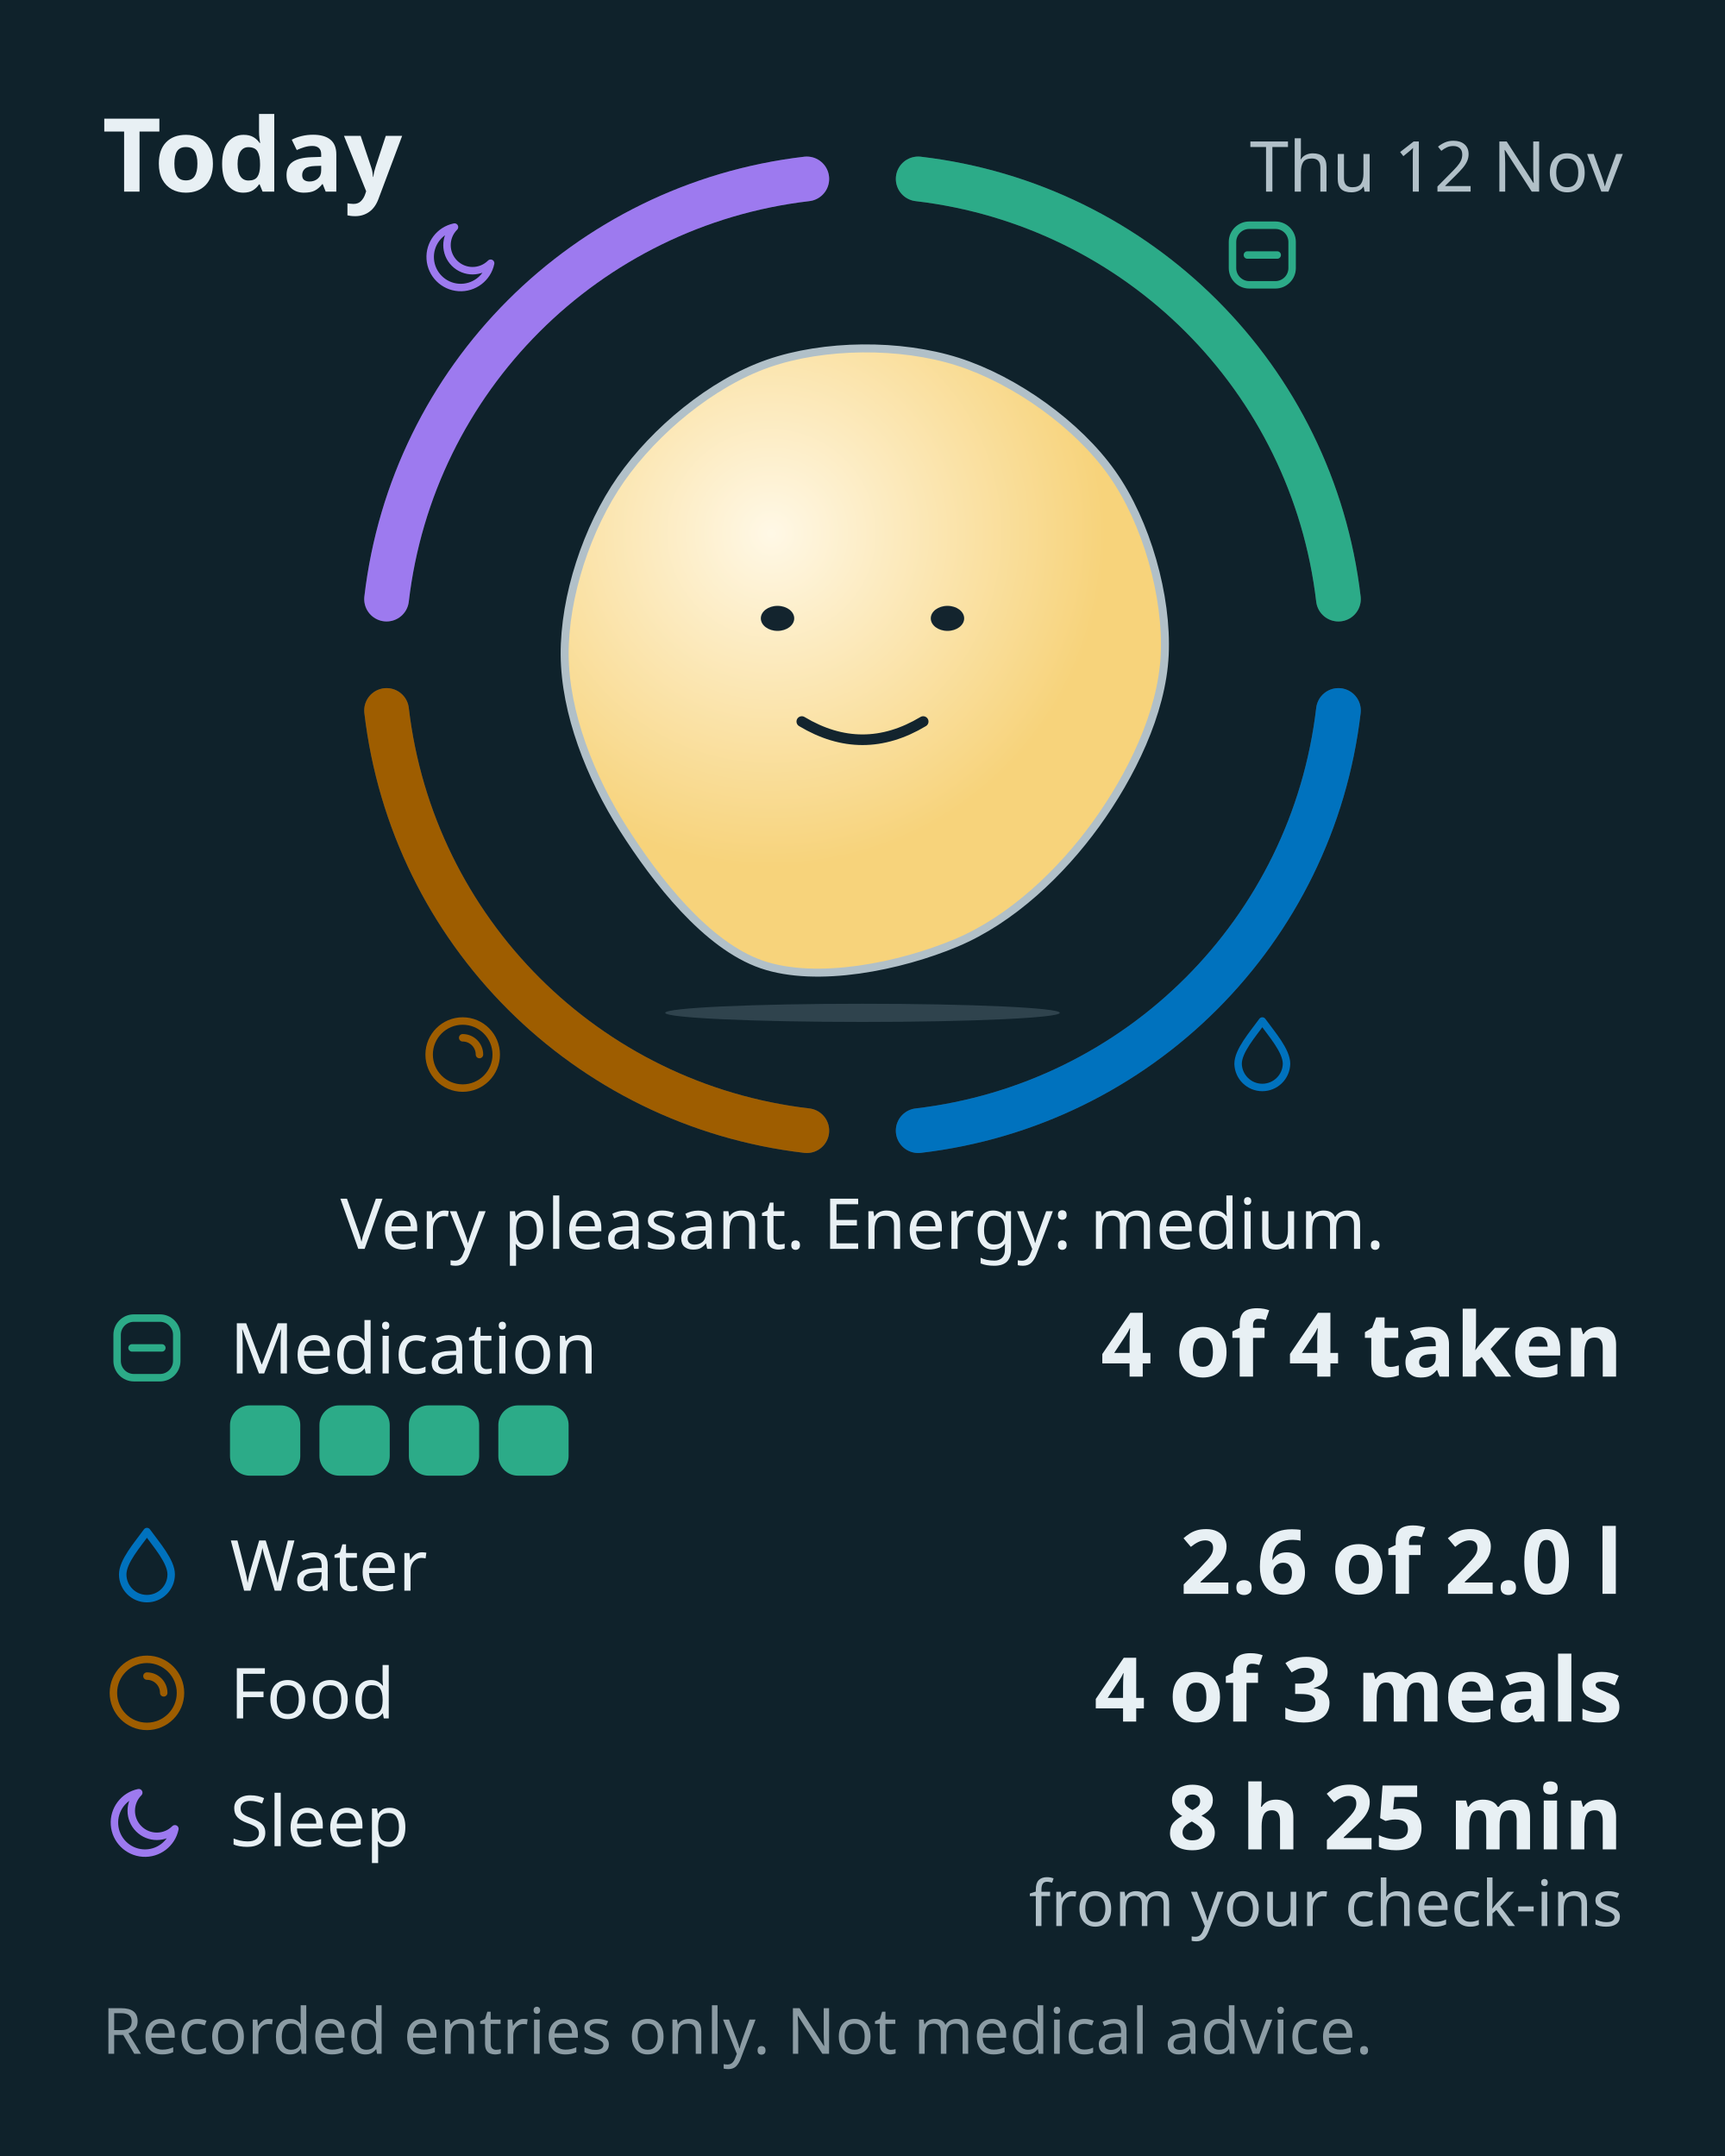
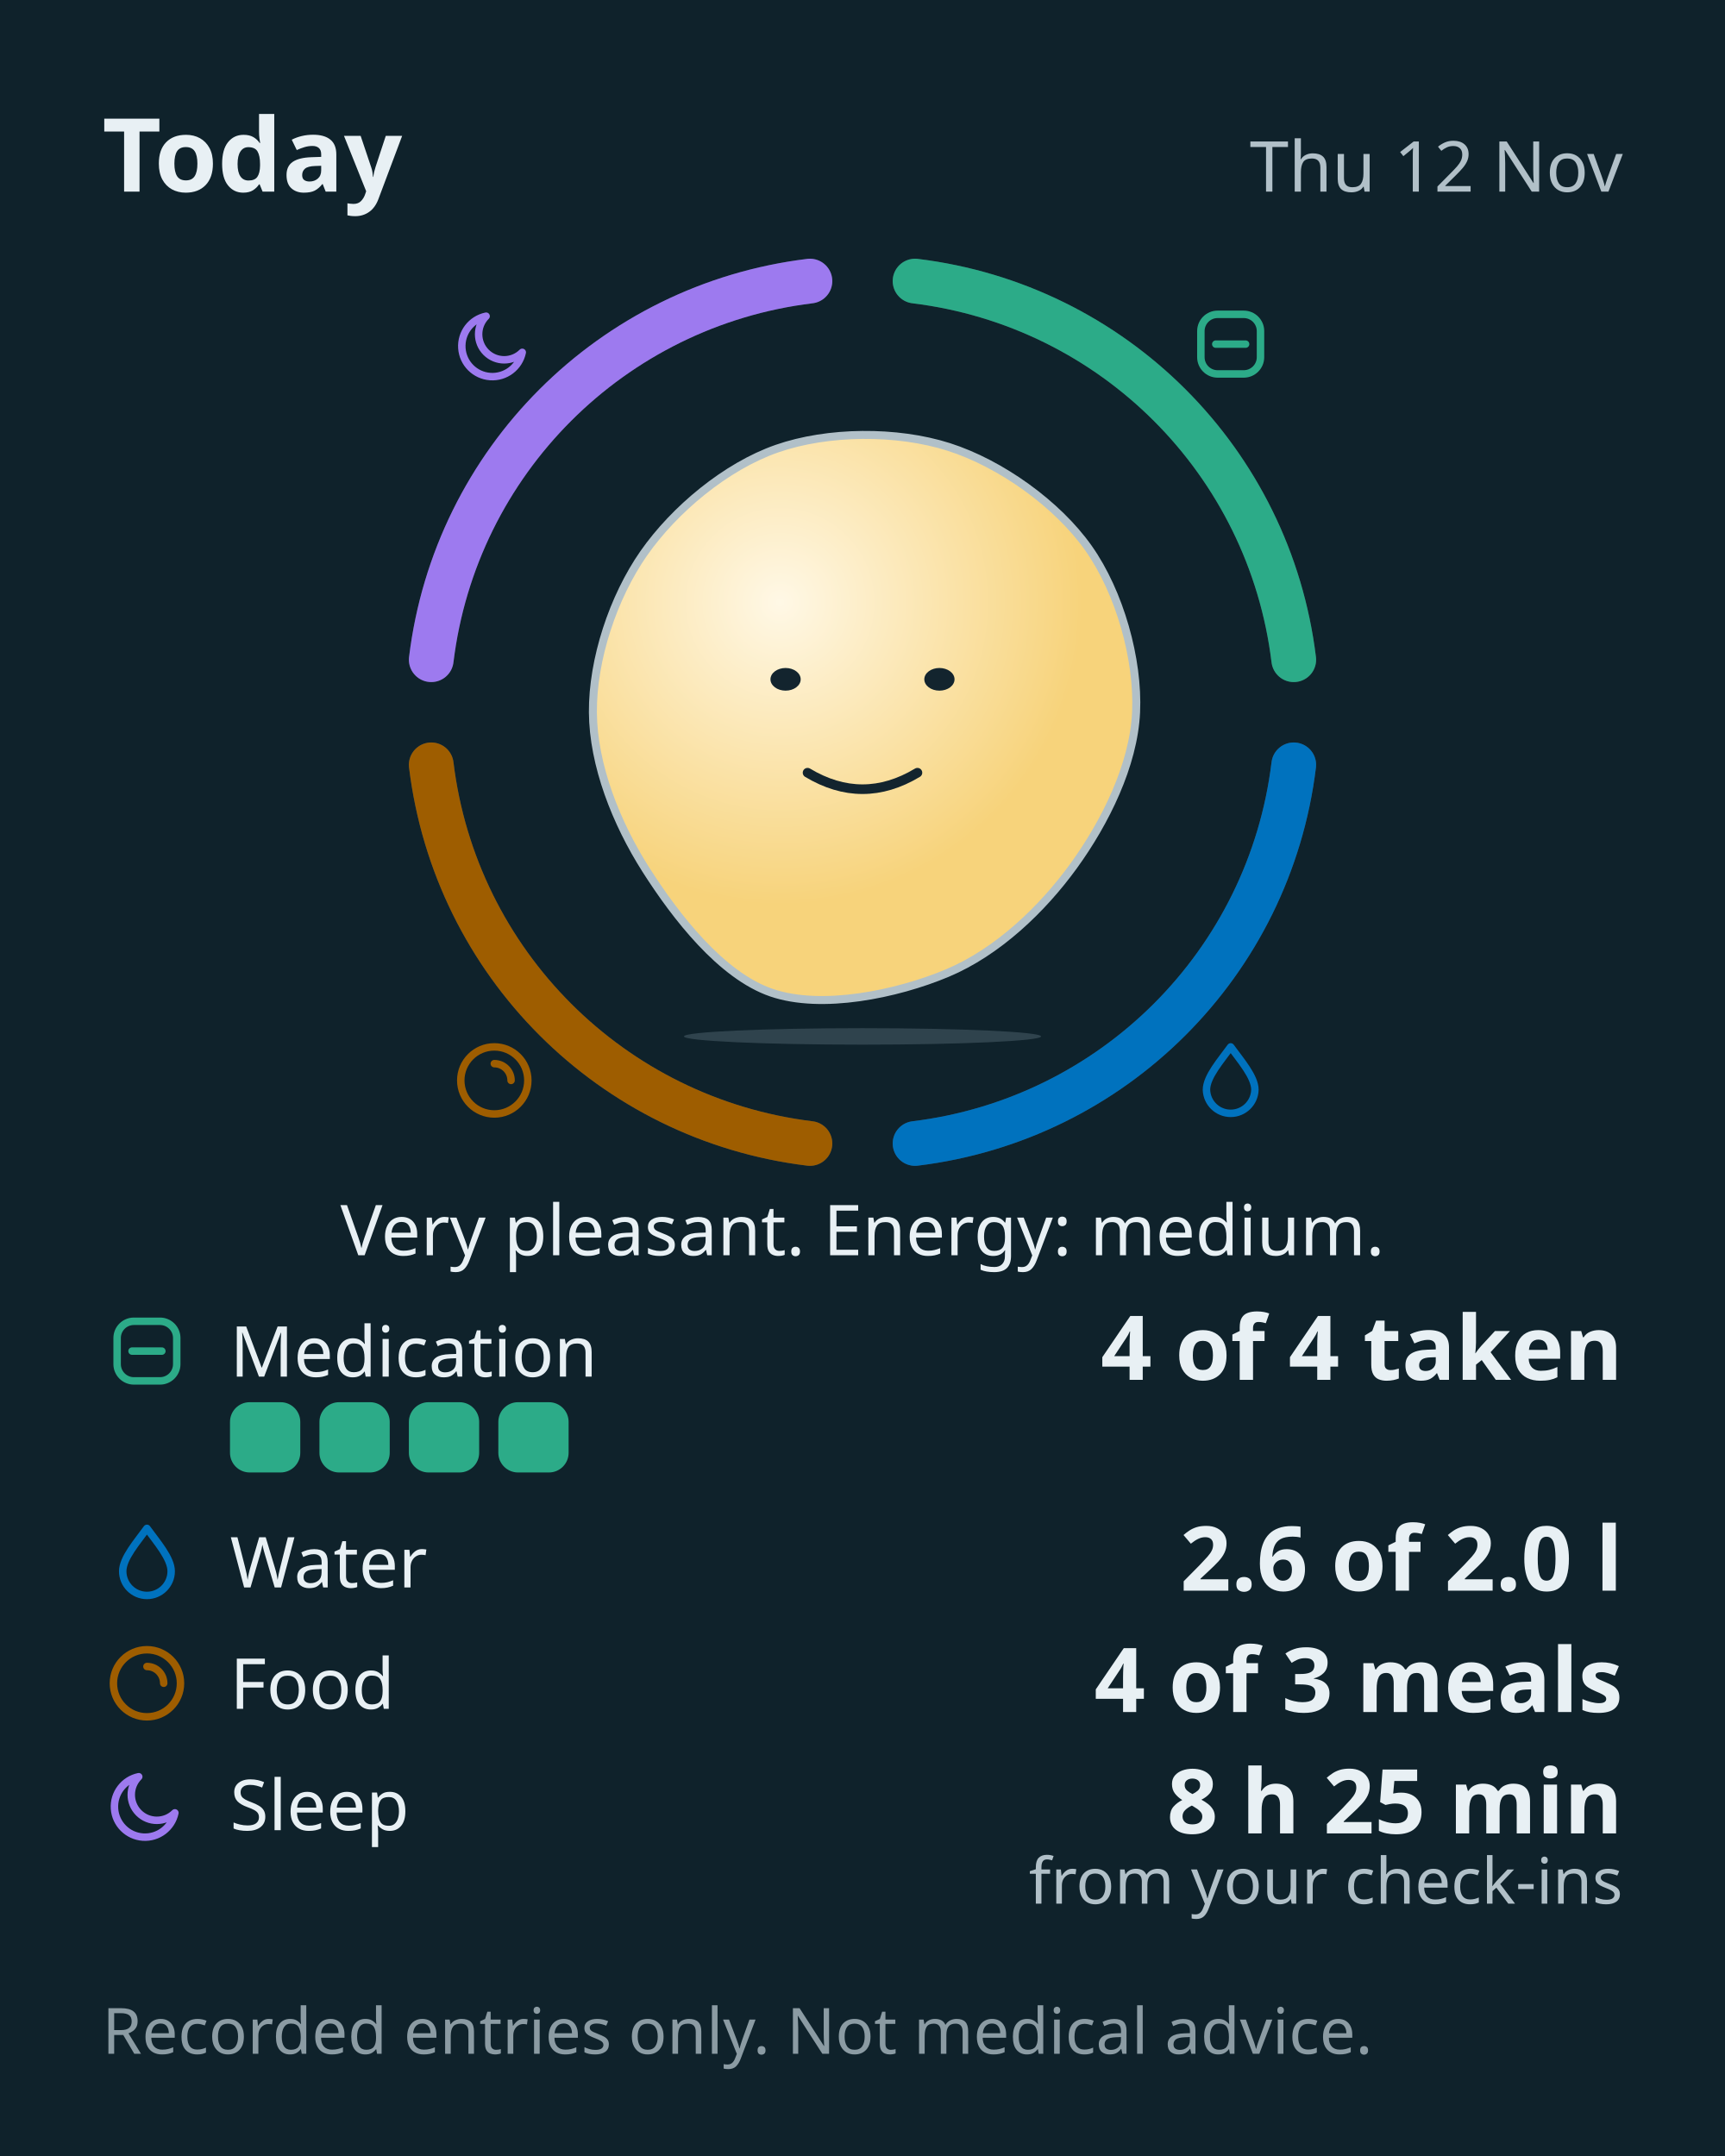
<svg xmlns="http://www.w3.org/2000/svg" width="1080" height="1350" viewBox="0 0 1080 1350">
  <defs>
-     <radialGradient id="g1" gradientUnits="userSpaceOnUse" cx="483" cy="334" r="209">
+     <radialGradient id="g1" gradientUnits="userSpaceOnUse" cx="488.4" cy="377.2" r="189.2">
      <stop offset="0" stop-color="#fff8e6" />
      <stop offset="1" stop-color="#f7d37b" />
    </radialGradient>
  </defs>
  <rect width="1080" height="1350" fill="#0f222b" />
  <text x="64" y="120" font-family="Geologica" font-weight="600" font-size="64" fill="#e8f0f4">Today</text>
  <text x="1016" y="120" font-family="IBM Plex Sans" font-weight="500" font-size="44" fill="#b1c0c8" text-anchor="end">Thu 12 Nov</text>
  <g>
-     <path d="M574.87 112.03 A300 300 0 0 1 837.97 375.13" fill="none" stroke="#2f434d" stroke-width="28" stroke-linecap="round" stroke-linejoin="round" />
-     <path d="M574.87 112.03 A300 300 0 0 1 837.97 375.13" fill="none" stroke="#2cab88" stroke-width="28" stroke-linecap="round" stroke-linejoin="round" />
+     <path d="M572.91 176 A272 272 0 0 1 810 413.09" fill="none" stroke="#2f434d" stroke-width="28" stroke-linecap="round" stroke-linejoin="round" />
+     <path d="M572.91 176 A272 272 0 0 1 810 413.09" fill="none" stroke="#2cab88" stroke-width="28" stroke-linecap="round" stroke-linejoin="round" />
  </g>
  <g>
-     <path d="M837.97 444.87 A300 300 0 0 1 574.87 707.97" fill="none" stroke="#2f434d" stroke-width="28" stroke-linecap="round" stroke-linejoin="round" />
-     <path d="M837.97 444.87 A300 300 0 0 1 574.87 707.97" fill="none" stroke="#0072be" stroke-width="28" stroke-linecap="round" stroke-linejoin="round" />
+     <path d="M810 478.91 A272 272 0 0 1 572.91 716" fill="none" stroke="#2f434d" stroke-width="28" stroke-linecap="round" stroke-linejoin="round" />
+     <path d="M810 478.91 A272 272 0 0 1 572.91 716" fill="none" stroke="#0072be" stroke-width="28" stroke-linecap="round" stroke-linejoin="round" />
  </g>
  <g>
-     <path d="M505.13 707.97 A300 300 0 0 1 242.03 444.87" fill="none" stroke="#2f434d" stroke-width="28" stroke-linecap="round" stroke-linejoin="round" />
-     <path d="M505.13 707.97 A300 300 0 0 1 242.03 444.87" fill="none" stroke="#9e5d00" stroke-width="28" stroke-linecap="round" stroke-linejoin="round" />
+     <path d="M507.09 716 A272 272 0 0 1 270 478.91" fill="none" stroke="#2f434d" stroke-width="28" stroke-linecap="round" stroke-linejoin="round" />
+     <path d="M507.09 716 A272 272 0 0 1 270 478.91" fill="none" stroke="#9e5d00" stroke-width="28" stroke-linecap="round" stroke-linejoin="round" />
  </g>
  <g>
-     <path d="M242.03 375.13 A300 300 0 0 1 505.13 112.03" fill="none" stroke="#2f434d" stroke-width="28" stroke-linecap="round" stroke-linejoin="round" />
-     <path d="M242.03 375.13 A300 300 0 0 1 505.13 112.03" fill="none" stroke="#9d7aef" stroke-width="28" stroke-linecap="round" stroke-linejoin="round" />
+     <path d="M270 413.09 A272 272 0 0 1 507.09 176" fill="none" stroke="#2f434d" stroke-width="28" stroke-linecap="round" stroke-linejoin="round" />
+     <path d="M270 413.09 A272 272 0 0 1 507.09 176" fill="none" stroke="#9d7aef" stroke-width="28" stroke-linecap="round" stroke-linejoin="round" />
  </g>
  <g>
-     <rect x="771.65" y="141.02" width="37.33" height="37.33" rx="10.5" fill="none" stroke="#2cab88" stroke-width="4.67" stroke-linecap="round" stroke-linejoin="round" />
-     <line x1="780.98" y1="159.68" x2="799.65" y2="159.68" stroke="#2cab88" stroke-width="4.67" stroke-linecap="round" stroke-linejoin="round" />
+     <rect x="751.85" y="196.82" width="37.33" height="37.33" rx="10.5" fill="none" stroke="#2cab88" stroke-width="4.67" stroke-linecap="round" stroke-linejoin="round" />
+     <line x1="761.18" y1="215.48" x2="779.85" y2="215.48" stroke="#2cab88" stroke-width="4.67" stroke-linecap="round" stroke-linejoin="round" />
  </g>
  <g>
-     <path d="M790.32 639.32 C784.25 647.72 775.15 657.98 775.15 666.15 A15.17 15.17 0 0 0 805.48 666.15 C805.48 657.98 796.38 647.72 790.32 639.32 Z" fill="none" stroke="#0072be" stroke-width="4.67" stroke-linecap="round" stroke-linejoin="round" />
+     <path d="M770.52 655.52 C764.45 663.92 755.35 674.18 755.35 682.35 A15.17 15.17 0 0 0 785.68 682.35 C785.68 674.18 776.58 663.92 770.52 655.52 Z" fill="none" stroke="#0072be" stroke-width="4.67" stroke-linecap="round" stroke-linejoin="round" />
  </g>
  <g>
-     <circle cx="289.68" cy="660.32" r="21" fill="none" stroke="#9e5d00" stroke-width="4.67" stroke-linecap="round" stroke-linejoin="round" />
-     <path d="M289.68 649.82 A10.5 10.5 0 0 1 300.18 660.32" fill="none" stroke="#9e5d00" stroke-width="4.67" stroke-linecap="round" stroke-linejoin="round" />
+     <circle cx="309.48" cy="676.52" r="21" fill="none" stroke="#9e5d00" stroke-width="4.67" stroke-linecap="round" stroke-linejoin="round" />
+     <path d="M309.48 666.02 A10.5 10.5 0 0 1 319.98 676.52" fill="none" stroke="#9e5d00" stroke-width="4.67" stroke-linecap="round" stroke-linejoin="round" />
  </g>
  <g>
-     <path d="M307.18 164.82 A19.13 19.13 0 1 1 284.55 142.18 A15.4 15.4 0 0 0 307.18 164.82 Z" fill="none" stroke="#9d7aef" stroke-width="4.67" stroke-linecap="round" stroke-linejoin="round" />
+     <path d="M326.98 220.62 A19.13 19.13 0 1 1 304.35 197.98 A15.4 15.4 0 0 0 326.98 220.62 Z" fill="none" stroke="#9d7aef" stroke-width="4.67" stroke-linecap="round" stroke-linejoin="round" />
  </g>
  <g>
-     <ellipse cx="540" cy="634.2" rx="123.5" ry="5.7" fill="#2f434d" />
-     <path d="M729.21 410 C727.52 446.62 707.88 486.09 686.11 516.16 C664.35 546.22 633.47 575.78 598.62 590.41 C563.76 605.04 511.73 615.86 476.99 603.93 C442.25 592.01 410.74 551.18 390.17 518.86 C369.59 486.54 353.77 446.46 353.53 410 C353.29 373.54 367.5 330.46 388.7 300.07 C409.9 269.68 445.6 239.93 480.75 227.66 C515.91 215.39 563.71 214.99 599.64 226.46 C635.56 237.92 674.69 265.86 696.28 296.45 C717.88 327.04 730.91 373.38 729.21 410 Z" fill="url(#g1)" stroke="#b1c0c8" stroke-width="5" stroke-linecap="round" stroke-linejoin="round" />
-     <ellipse cx="486.8" cy="387.2" rx="10.45" ry="7.84" fill="#13242e" />
-     <ellipse cx="593.2" cy="387.2" rx="10.45" ry="7.84" fill="#13242e" />
-     <path d="M502 451.8 Q540 474.6 578 451.8" fill="none" stroke="#13242e" stroke-width="6.65" stroke-linecap="round" stroke-linejoin="round" />
+     <ellipse cx="540" cy="648.96" rx="111.8" ry="5.16" fill="#2f434d" />
+     <path d="M711.29 446 C709.75 479.15 691.97 514.88 672.27 542.1 C652.56 569.32 624.62 596.07 593.06 609.32 C561.51 622.56 514.41 632.35 482.96 621.56 C451.51 610.76 422.99 573.81 404.36 544.55 C385.73 515.29 371.42 479.01 371.2 446 C370.98 412.99 383.84 374 403.03 346.49 C422.23 318.98 454.54 292.04 486.37 280.93 C518.19 269.83 561.47 269.47 593.99 279.85 C626.5 290.23 661.93 315.52 681.48 343.21 C701.03 370.9 712.82 412.85 711.29 446 Z" fill="url(#g1)" stroke="#b1c0c8" stroke-width="5" stroke-linecap="round" stroke-linejoin="round" />
+     <ellipse cx="491.84" cy="425.36" rx="9.46" ry="7.1" fill="#13242e" />
+     <ellipse cx="588.16" cy="425.36" rx="9.46" ry="7.1" fill="#13242e" />
+     <path d="M505.6 483.84 Q540 504.48 574.4 483.84" fill="none" stroke="#13242e" stroke-width="6.02" stroke-linecap="round" stroke-linejoin="round" />
  </g>
-   <text x="540" y="782" font-family="IBM Plex Sans" font-weight="500" font-size="44" fill="#e8f0f4" text-anchor="middle">Very pleasant. Energy: medium.</text>
+   <text x="540" y="786" font-family="IBM Plex Sans" font-weight="500" font-size="44" fill="#e8f0f4" text-anchor="middle">Very pleasant. Energy: medium.</text>
  <g>
-     <rect x="73.33" y="825.33" width="37.33" height="37.33" rx="10.5" fill="none" stroke="#2cab88" stroke-width="4.67" stroke-linecap="round" stroke-linejoin="round" />
-     <line x1="82.67" y1="844" x2="101.33" y2="844" stroke="#2cab88" stroke-width="4.67" stroke-linecap="round" stroke-linejoin="round" />
+     <rect x="73.33" y="827.33" width="37.33" height="37.33" rx="10.5" fill="none" stroke="#2cab88" stroke-width="4.67" stroke-linecap="round" stroke-linejoin="round" />
+     <line x1="82.67" y1="846" x2="101.33" y2="846" stroke="#2cab88" stroke-width="4.67" stroke-linecap="round" stroke-linejoin="round" />
  </g>
-   <text x="144" y="860" font-family="IBM Plex Sans" font-weight="500" font-size="44" fill="#e8f0f4">Medication</text>
-   <text x="1016" y="862" font-family="IBM Plex Sans" font-weight="600" font-size="56" fill="#e8f0f4" text-anchor="end">4 of 4 taken</text>
+   <text x="144" y="862" font-family="IBM Plex Sans" font-weight="500" font-size="44" fill="#e8f0f4">Medication</text>
+   <text x="1016" y="864" font-family="IBM Plex Sans" font-weight="600" font-size="56" fill="#e8f0f4" text-anchor="end">4 of 4 taken</text>
  <g>
-     <rect x="144" y="880" width="44" height="44" rx="12.32" fill="#2cab88" />
+     <rect x="144" y="878" width="44" height="44" rx="12.32" fill="#2cab88" />
  </g>
  <g>
-     <rect x="200" y="880" width="44" height="44" rx="12.32" fill="#2cab88" />
+     <rect x="200" y="878" width="44" height="44" rx="12.32" fill="#2cab88" />
  </g>
  <g>
-     <rect x="256" y="880" width="44" height="44" rx="12.32" fill="#2cab88" />
+     <rect x="256" y="878" width="44" height="44" rx="12.32" fill="#2cab88" />
  </g>
  <g>
-     <rect x="312" y="880" width="44" height="44" rx="12.32" fill="#2cab88" />
+     <rect x="312" y="878" width="44" height="44" rx="12.32" fill="#2cab88" />
  </g>
  <g>
-     <path d="M92 959 C85.93 967.4 76.83 977.67 76.83 985.83 A15.17 15.17 0 0 0 107.17 985.83 C107.17 977.67 98.07 967.4 92 959 Z" fill="none" stroke="#0072be" stroke-width="4.67" stroke-linecap="round" stroke-linejoin="round" />
+     <path d="M92 957 C85.93 965.4 76.83 975.67 76.83 983.83 A15.17 15.17 0 0 0 107.17 983.83 C107.17 975.67 98.07 965.4 92 957 Z" fill="none" stroke="#0072be" stroke-width="4.67" stroke-linecap="round" stroke-linejoin="round" />
  </g>
-   <text x="144" y="996" font-family="IBM Plex Sans" font-weight="500" font-size="44" fill="#e8f0f4">Water</text>
-   <text x="1016" y="998" font-family="IBM Plex Sans" font-weight="600" font-size="56" fill="#e8f0f4" text-anchor="end">2.6 of 2.0 l</text>
+   <text x="144" y="994" font-family="IBM Plex Sans" font-weight="500" font-size="44" fill="#e8f0f4">Water</text>
+   <text x="1016" y="996" font-family="IBM Plex Sans" font-weight="600" font-size="56" fill="#e8f0f4" text-anchor="end">2.6 of 2.0 l</text>
  <g>
-     <circle cx="92" cy="1060" r="21" fill="none" stroke="#9e5d00" stroke-width="4.67" stroke-linecap="round" stroke-linejoin="round" />
-     <path d="M92 1049.5 A10.5 10.5 0 0 1 102.5 1060" fill="none" stroke="#9e5d00" stroke-width="4.67" stroke-linecap="round" stroke-linejoin="round" />
+     <circle cx="92" cy="1054" r="21" fill="none" stroke="#9e5d00" stroke-width="4.67" stroke-linecap="round" stroke-linejoin="round" />
+     <path d="M92 1043.5 A10.5 10.5 0 0 1 102.5 1054" fill="none" stroke="#9e5d00" stroke-width="4.67" stroke-linecap="round" stroke-linejoin="round" />
  </g>
-   <text x="144" y="1076" font-family="IBM Plex Sans" font-weight="500" font-size="44" fill="#e8f0f4">Food</text>
-   <text x="1016" y="1078" font-family="IBM Plex Sans" font-weight="600" font-size="56" fill="#e8f0f4" text-anchor="end">4 of 3 meals</text>
+   <text x="144" y="1070" font-family="IBM Plex Sans" font-weight="500" font-size="44" fill="#e8f0f4">Food</text>
+   <text x="1016" y="1072" font-family="IBM Plex Sans" font-weight="600" font-size="56" fill="#e8f0f4" text-anchor="end">4 of 3 meals</text>
  <g>
-     <path d="M109.5 1145.13 A19.13 19.13 0 1 1 86.87 1122.5 A15.4 15.4 0 0 0 109.5 1145.13 Z" fill="none" stroke="#9d7aef" stroke-width="4.67" stroke-linecap="round" stroke-linejoin="round" />
+     <path d="M109.5 1135.13 A19.13 19.13 0 1 1 86.87 1112.5 A15.4 15.4 0 0 0 109.5 1135.13 Z" fill="none" stroke="#9d7aef" stroke-width="4.67" stroke-linecap="round" stroke-linejoin="round" />
  </g>
-   <text x="144" y="1156" font-family="IBM Plex Sans" font-weight="500" font-size="44" fill="#e8f0f4">Sleep</text>
-   <text x="1016" y="1158" font-family="IBM Plex Sans" font-weight="600" font-size="56" fill="#e8f0f4" text-anchor="end">8 h 25 min</text>
-   <text x="1016" y="1206" font-family="IBM Plex Sans" font-weight="500" font-size="40" fill="#b1c0c8" text-anchor="end">from your check-ins</text>
+   <text x="144" y="1146" font-family="IBM Plex Sans" font-weight="500" font-size="44" fill="#e8f0f4">Sleep</text>
+   <text x="1016" y="1148" font-family="IBM Plex Sans" font-weight="600" font-size="56" fill="#e8f0f4" text-anchor="end">8 h 25 min</text>
+   <text x="1016" y="1192" font-family="IBM Plex Sans" font-weight="500" font-size="40" fill="#b1c0c8" text-anchor="end">from your check-ins</text>
  <text x="64" y="1286" font-family="IBM Plex Sans" font-weight="500" font-size="40" fill="#8b9ba3">Recorded entries only. Not medical advice.</text>
</svg>
